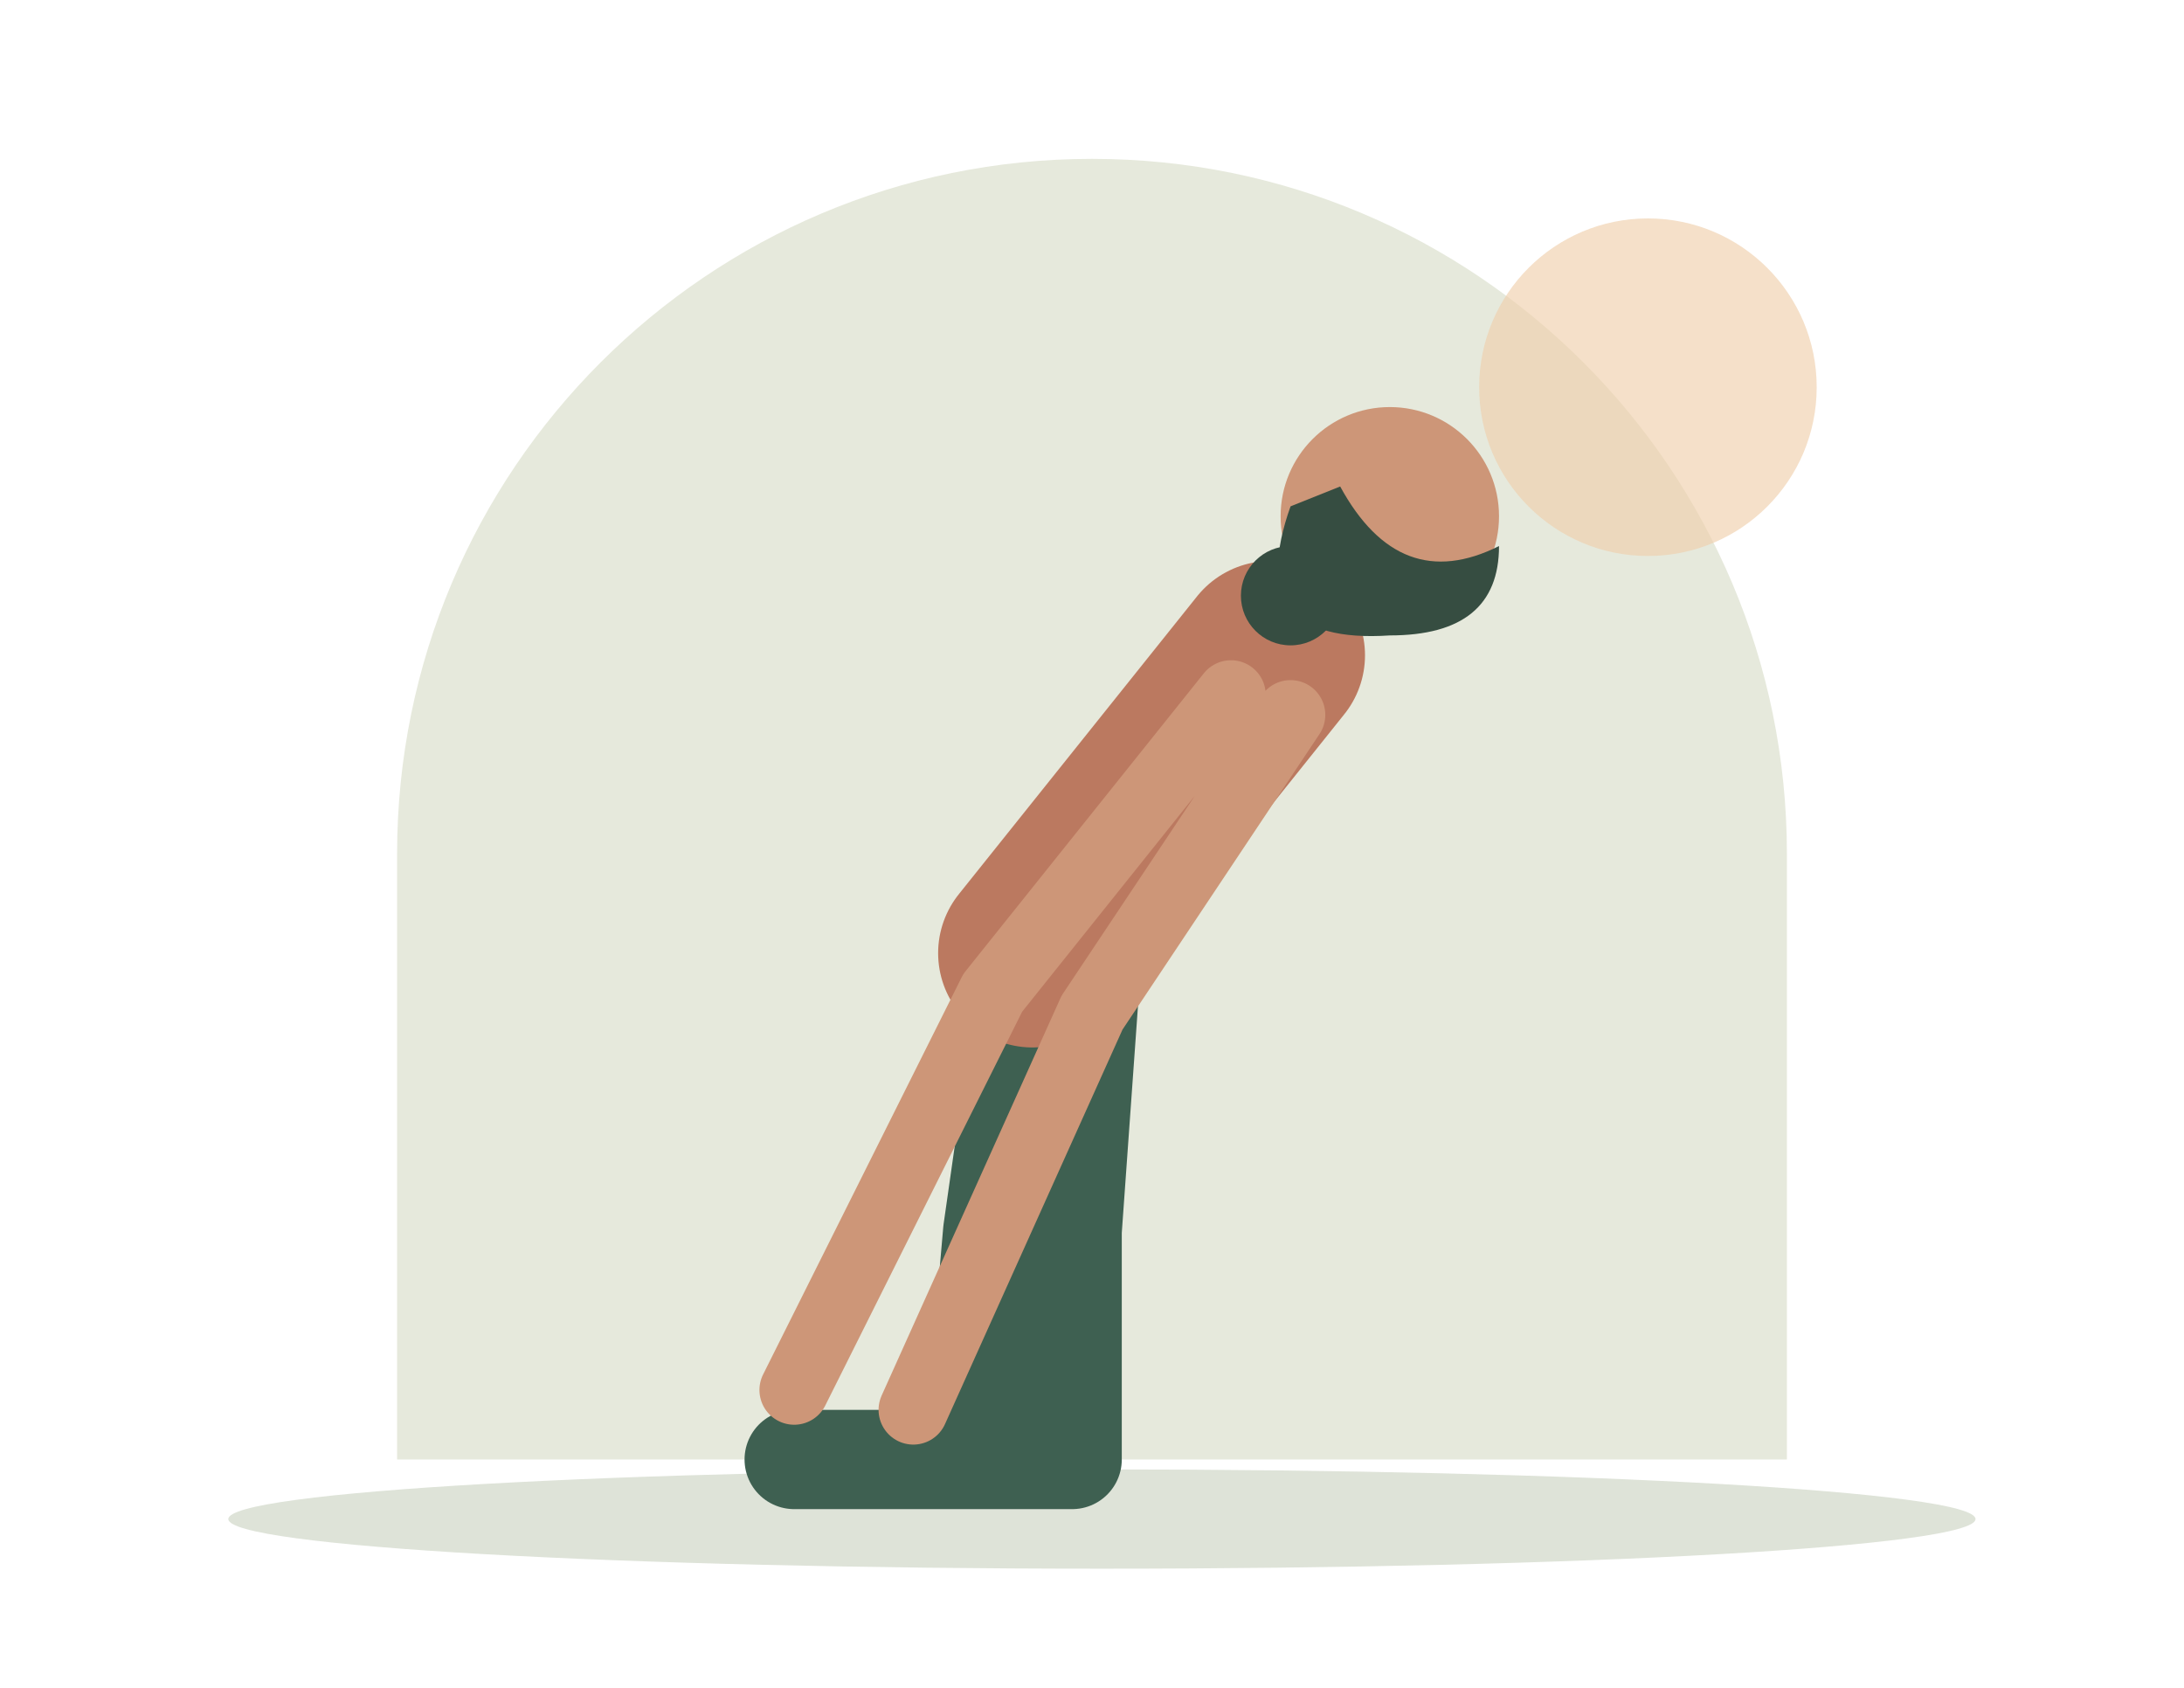
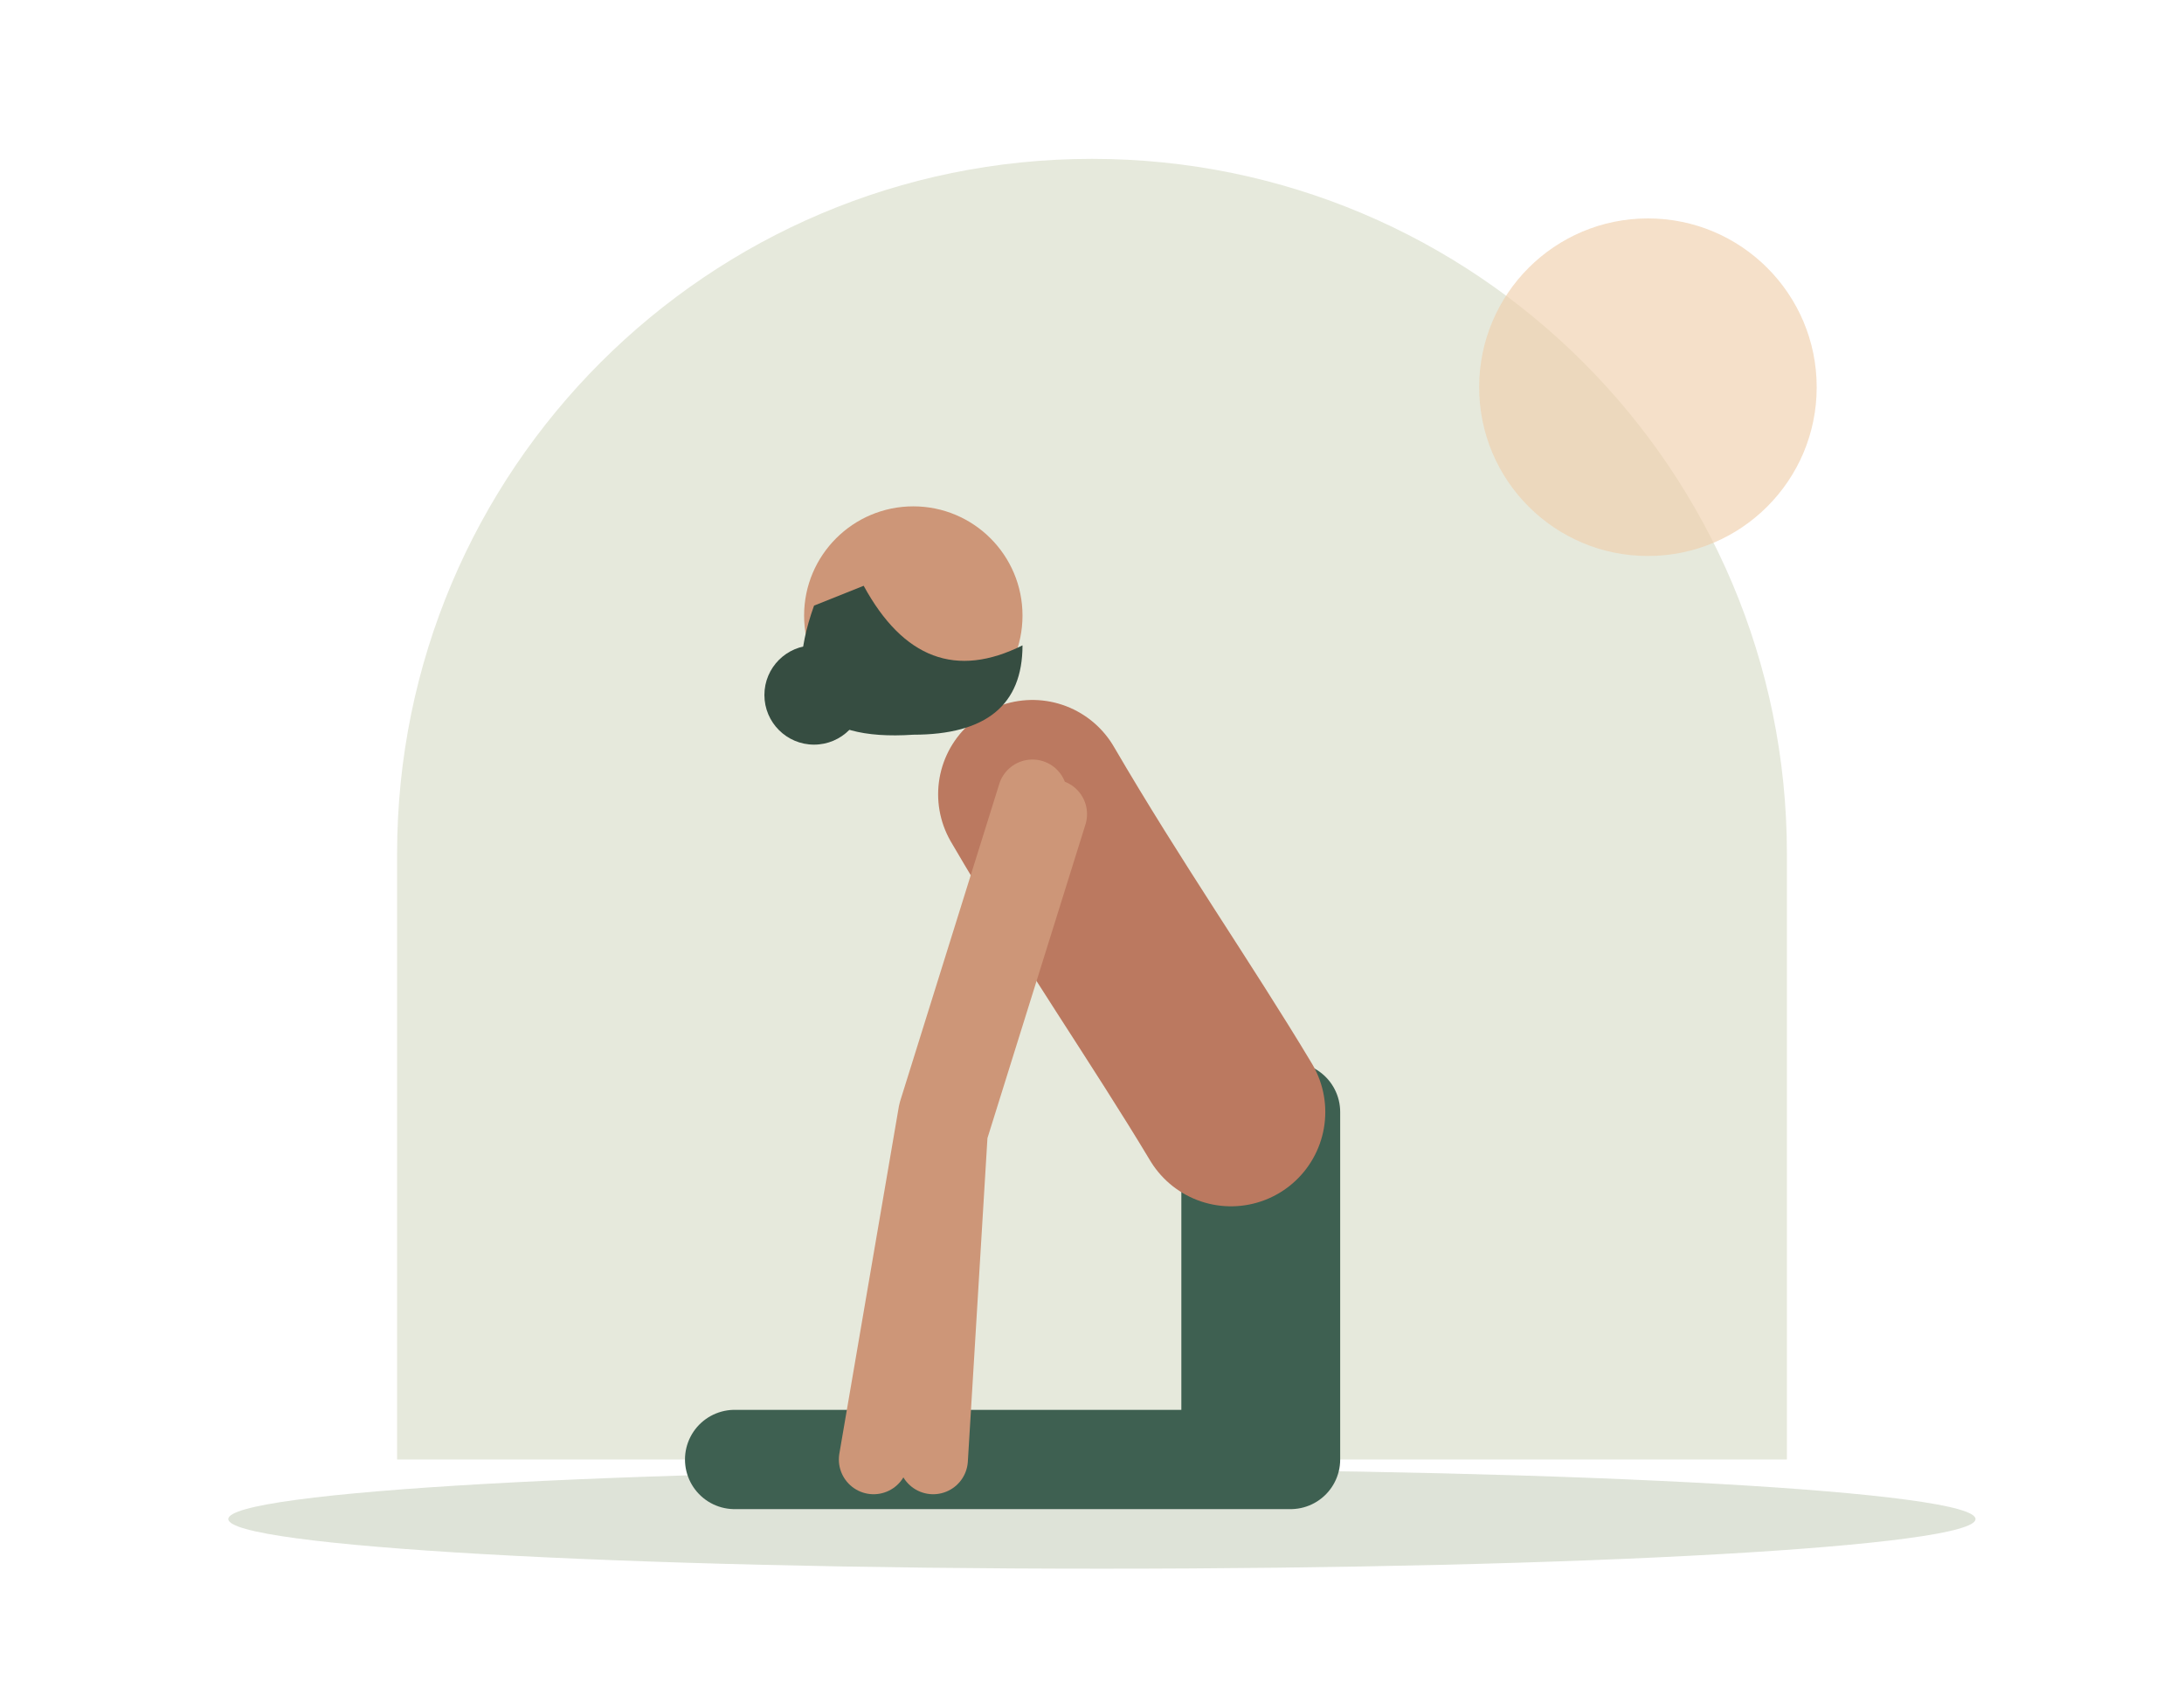
<svg xmlns="http://www.w3.org/2000/svg" width="440" height="340" viewBox="0 0 220 170">
  <path d="M40 147V86a70 70 0 0 1 140 0v61Z" fill="#e6e9dc" />
  <circle cx="166" cy="39" r="17" fill="#efcfac" opacity=".65" />
  <ellipse cx="111" cy="153" rx="88" ry="5" fill="#ccd4c3" opacity=".65" />
-   <path d="M104 96 L100 124 L98 147 L80 147 M110 96 L108 124 L108 147 L92 147" stroke="#3e6051" stroke-width="10" fill="none" stroke-linecap="round" stroke-linejoin="round" />
-   <path d="M104 96 L128 66" stroke="#bb7960" stroke-width="19" fill="none" stroke-linecap="round" />
-   <path d="M124 70 L100 100 L80 140 M130 72 L110 102 L92 142" stroke="#cd9678" stroke-width="7" fill="none" stroke-linecap="round" stroke-linejoin="round" />
-   <circle cx="140" cy="52" r="11" fill="#cd9678" />
-   <path d="M130 51 Q125 65 140 64 Q151 64 151 55 Q141 60 135 49Z" fill="#364d41" />
-   <circle cx="130" cy="60" r="5" fill="#364d41" />
+   <path d="M124 112 L124 147 L88 147 L74 147 M130 112 L130 147 L94 147 L80 147" stroke="#3e6051" stroke-width="10" fill="none" stroke-linecap="round" stroke-linejoin="round" />
+   <path d="M104 80 C111 92 118 102 124 112" stroke="#bb7960" stroke-width="19" fill="none" stroke-linecap="round" />
+   <path d="M104 80 L94 112 L88 147 M106 82 L96 114 L94 147" stroke="#cd9678" stroke-width="7" fill="none" stroke-linecap="round" stroke-linejoin="round" />
+   <circle cx="92" cy="62" r="11" fill="#cd9678" />
+   <path d="M82 61 Q77 75 92 74 Q103 74 103 65 Q93 70 87 59Z" fill="#364d41" />
+   <circle cx="82" cy="70" r="5" fill="#364d41" />
</svg>
